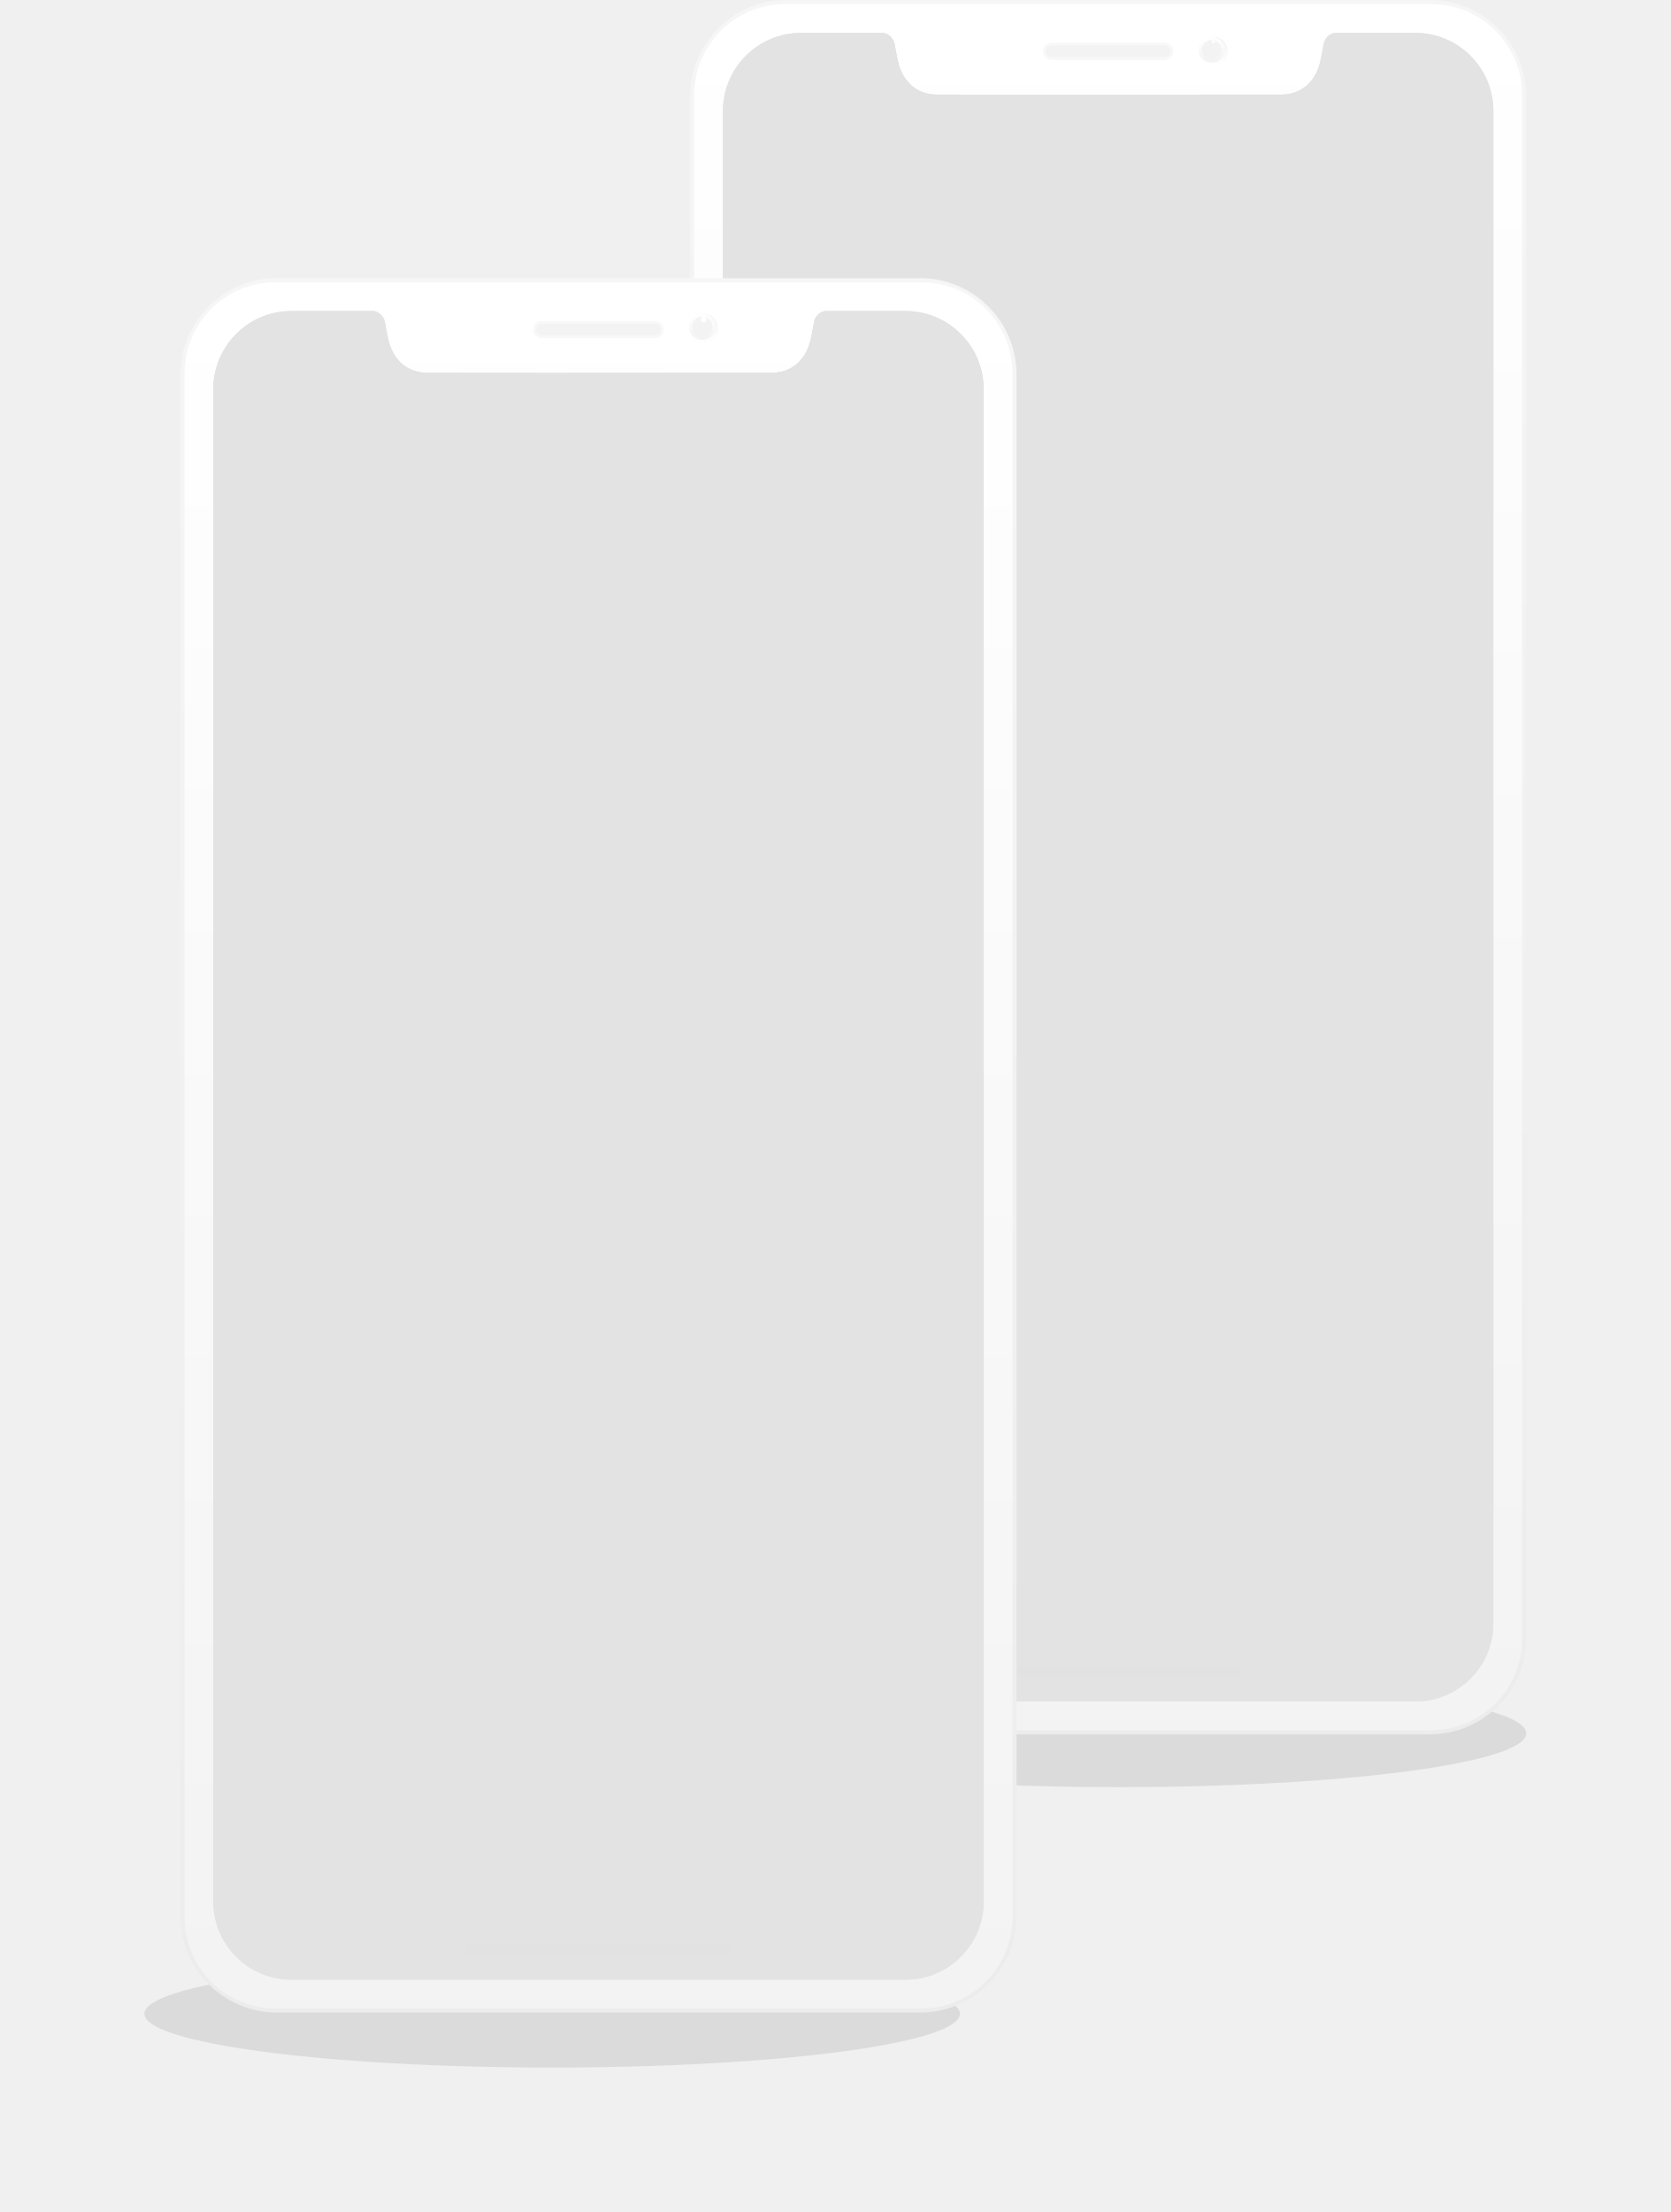
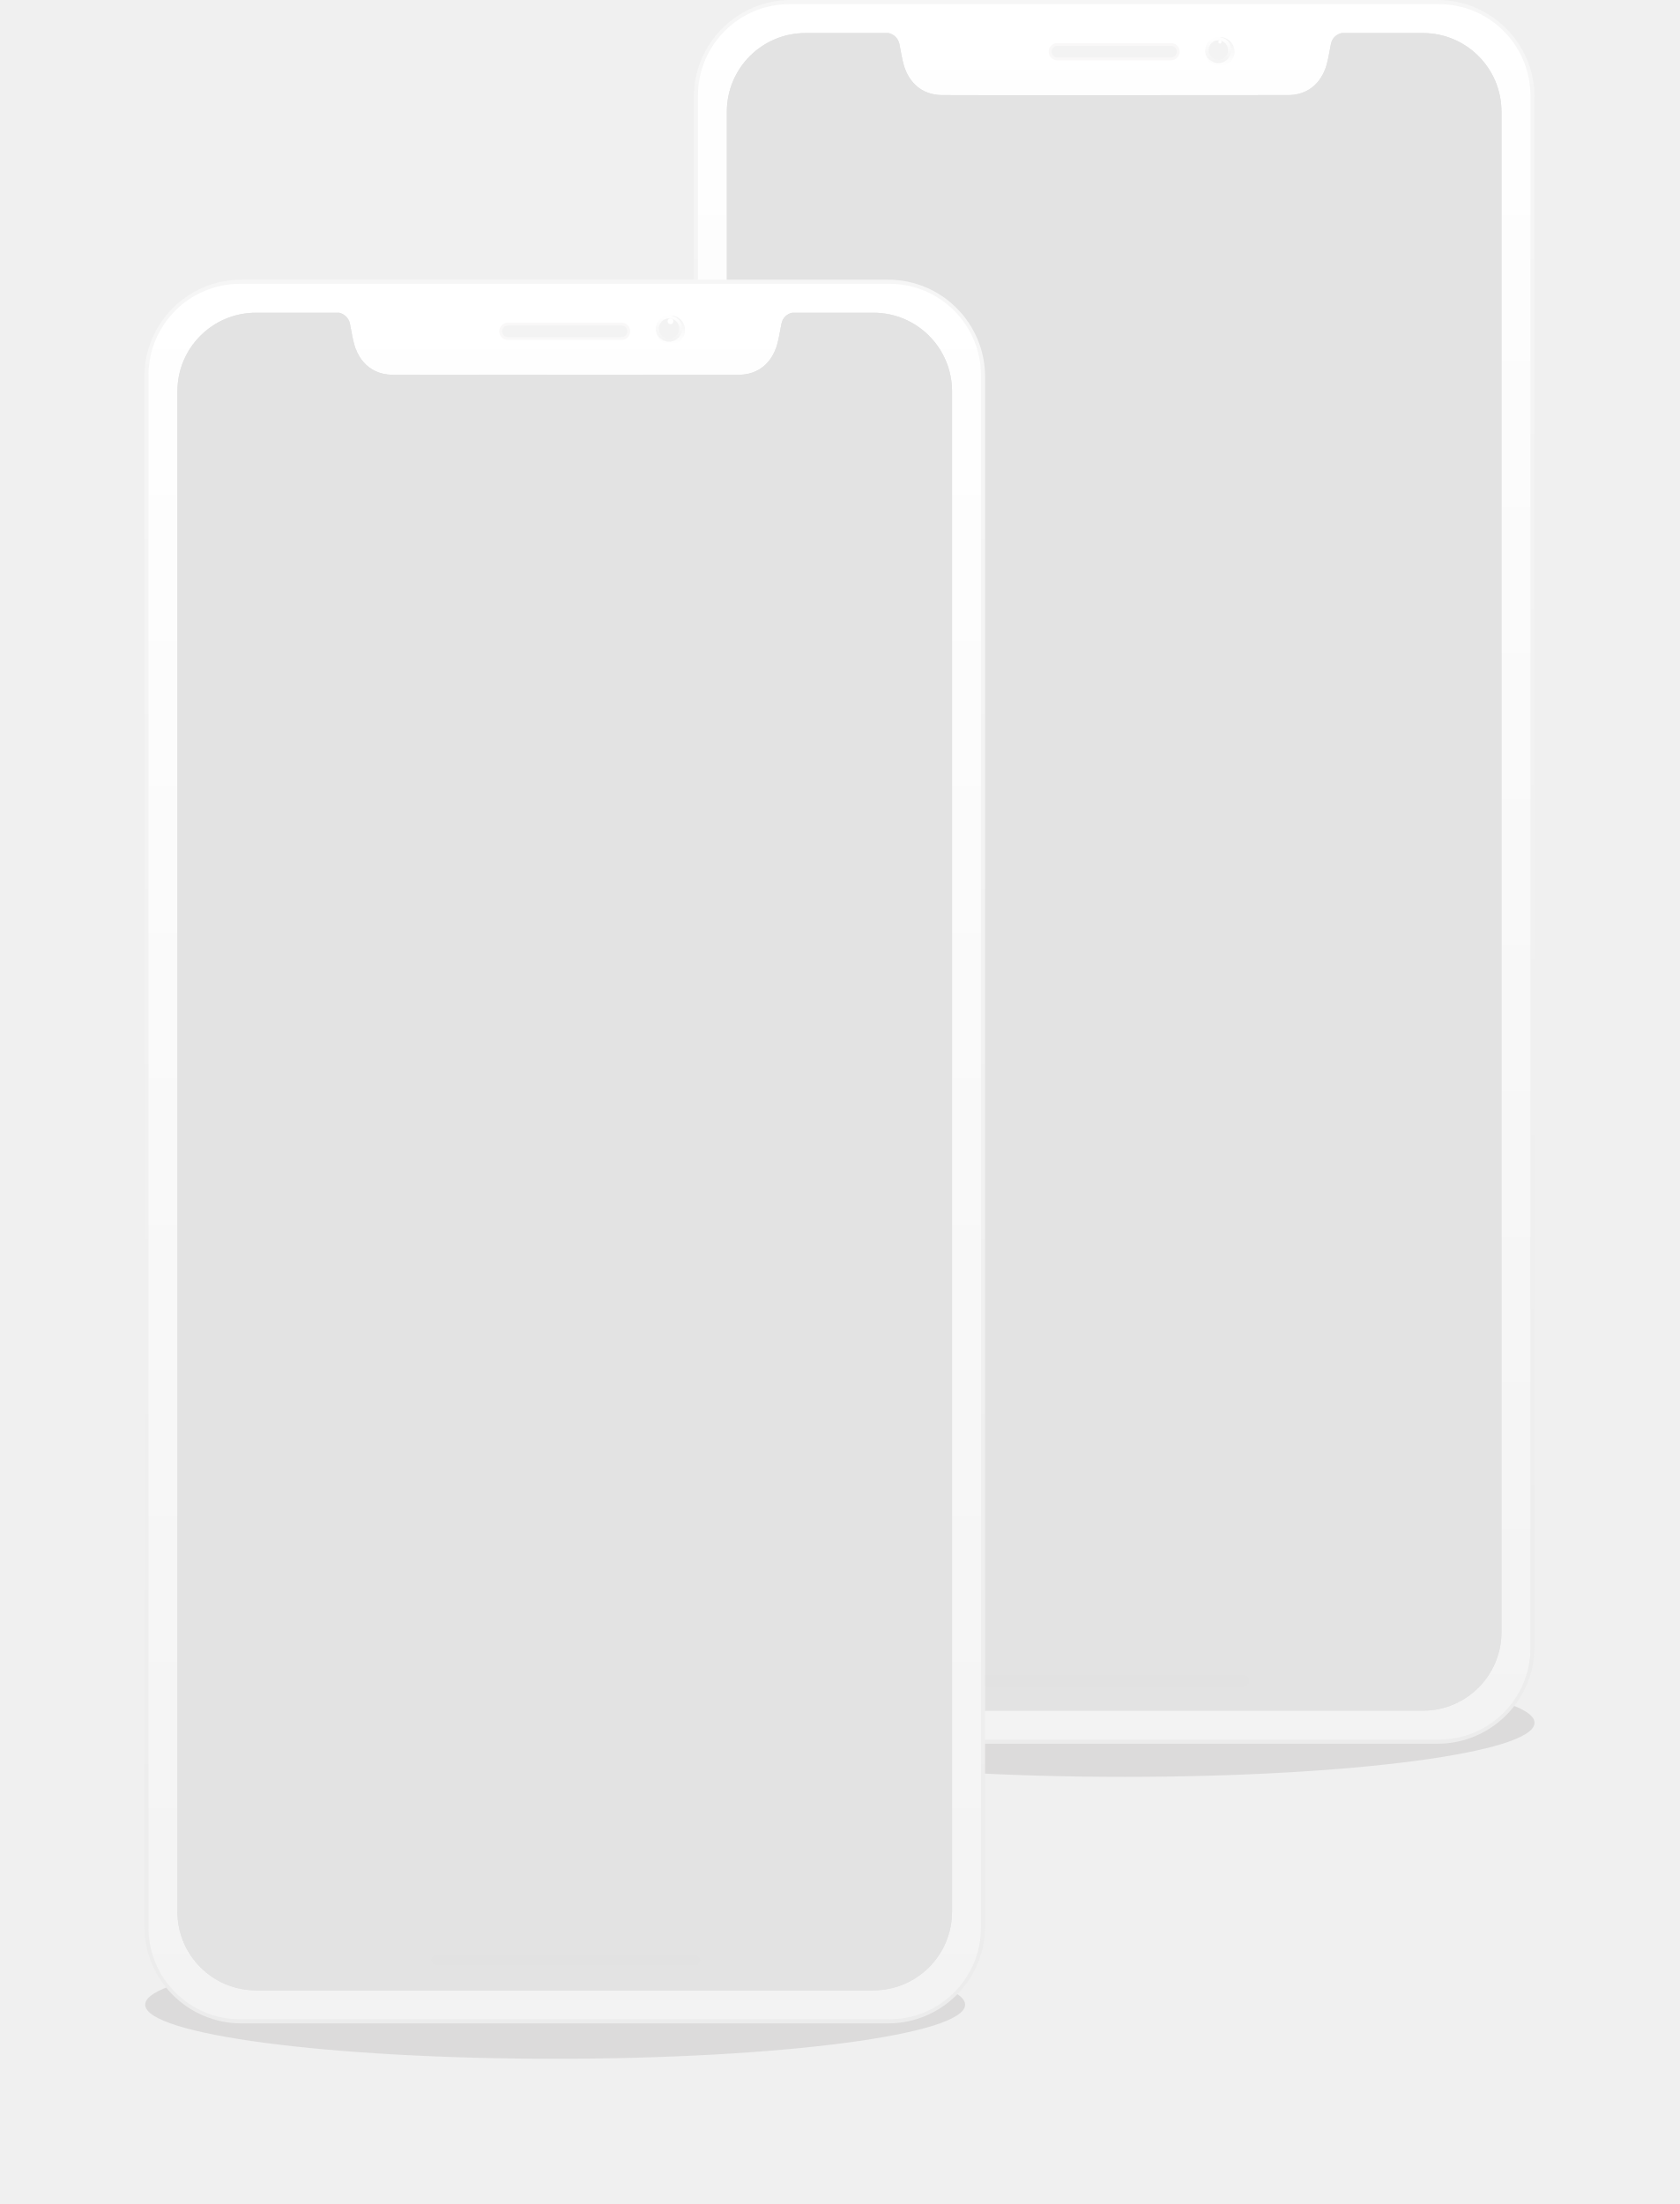
- <svg xmlns="http://www.w3.org/2000/svg" width="590" height="781" viewBox="0 0 590 781">
+ <svg xmlns="http://www.w3.org/2000/svg" width="590" height="774" viewBox="0 0 590 774">
  <defs>
    <linearGradient id="linear-gradient" x1="0.5" x2="0.5" y2="1" gradientUnits="objectBoundingBox">
      <stop offset="0" stop-color="#f6f6f6" />
      <stop offset="1" stop-color="#ececec" />
    </linearGradient>
    <linearGradient id="linear-gradient-2" x1="0.5" x2="0.5" y2="1" gradientUnits="objectBoundingBox">
      <stop offset="0" stop-color="#fff" />
      <stop offset="1" stop-color="#f3f3f3" />
    </linearGradient>
    <linearGradient id="linear-gradient-3" x1="0.5" x2="0.5" y2="1" gradientUnits="objectBoundingBox">
      <stop offset="0" stop-color="#f3f3f3" />
      <stop offset="1" stop-color="#fff" />
    </linearGradient>
  </defs>
-   <g id="Mobile" transform="translate(51)">
-     <ellipse id="Ellipse_68" data-name="Ellipse 68" cx="144" cy="19" rx="144" ry="19" transform="translate(0 692)" fill="#6d6767" opacity="0.15" />
-     <ellipse id="Ellipse_69" data-name="Ellipse 69" cx="144" cy="19" rx="144" ry="19" transform="translate(200 593)" fill="#6d6767" opacity="0.15" />
-     <g id="iPhone_X_-_Light" data-name="iPhone X - Light" transform="translate(192.701)">
+   <g id="Mobile" transform="translate(50.708)">
+     <ellipse id="Ellipse_68" data-name="Ellipse 68" cx="144" cy="19" rx="144" ry="19" transform="translate(0.292 685)" fill="#6d6767" opacity="0.15" />
+     <ellipse id="Ellipse_69" data-name="Ellipse 69" cx="144" cy="19" rx="144" ry="19" transform="translate(200.292 586)" fill="#6d6767" opacity="0.15" />
+     <g id="iPhone_X_-_Light" data-name="iPhone X - Light" transform="translate(192.993)">
      <path id="Bezel" d="M34.1,0H261.2a34.1,34.1,0,0,1,34.1,34.1V578.263a34.1,34.1,0,0,1-34.1,34.1H34.1A34.1,34.1,0,0,1,0,578.263V34.1A34.1,34.1,0,0,1,34.1,0Z" transform="translate(0 0)" fill="url(#linear-gradient)" />
      <path id="Glass" d="M32.244,0H260.152A32.161,32.161,0,0,1,292.4,32.077V577.384a32.161,32.161,0,0,1-32.244,32.077H32.244A32.161,32.161,0,0,1,0,577.384V32.077A32.161,32.161,0,0,1,32.244,0Z" transform="translate(1.451 1.451)" fill="url(#linear-gradient-2)" />
      <g id="Camera" transform="translate(179.669 13.018)">
        <ellipse id="Ellipse_7" data-name="Ellipse 7" cx="5.134" cy="5.134" rx="5.134" ry="5.134" transform="translate(0 0)" fill="url(#linear-gradient-3)" />
        <circle id="Ellipse_8" data-name="Ellipse 8" cx="4.564" cy="4.564" r="4.564" transform="translate(0 0)" fill="url(#linear-gradient-2)" />
        <ellipse id="Ellipse_10" data-name="Ellipse 10" cx="3.423" cy="3.423" rx="3.423" ry="3.423" transform="translate(1.141 1.141)" fill="#f3f3f3" />
        <circle id="Ellipse_9" data-name="Ellipse 9" cx="0.57" cy="0.57" r="0.57" transform="translate(4.564 1.141)" fill="#fff" />
      </g>
      <path id="Ear_Piece" data-name="Ear Piece" d="M3.039.5H42.945a2.539,2.539,0,0,1,0,5.079H3.039A2.539,2.539,0,1,1,3.039.5Z" transform="translate(124.657 15.099)" fill="#f3f3f3" stroke="#f9f8f8" stroke-width="1" />
      <path id="Screen" d="M244.51,589.146H27.571A27.6,27.6,0,0,1,0,561.575v-534A27.6,27.6,0,0,1,27.571,0H56.784a4.942,4.942,0,0,1,3.795,3.751c.119.525.244,1.212.388,2.007.278,1.53.623,3.428,1.136,5.346.664,2.481,3.595,10.584,13.444,10.686,3.715.038,26.877.046,45.653.046,34.54,0,74.173-.027,76.028-.046,9.849-.1,12.78-8.2,13.444-10.686.514-1.922.86-3.822,1.137-5.35.145-.8.269-1.481.388-2A4.783,4.783,0,0,1,215.958,0H244.51a27.6,27.6,0,0,1,27.571,27.571v534A27.6,27.6,0,0,1,244.51,589.146Z" transform="translate(11.609 11.609)" fill="#e3e3e3" />
      <path id="Image_Place_here" data-name="Image Place here" d="M244.51,589.146H27.571A27.6,27.6,0,0,1,0,561.575v-534A27.6,27.6,0,0,1,27.571,0H56.784a4.942,4.942,0,0,1,3.795,3.751c.119.525.244,1.212.388,2.007.278,1.53.623,3.428,1.136,5.346.664,2.481,3.595,10.584,13.444,10.686,3.715.038,26.877.046,45.653.046,34.54,0,74.173-.027,76.028-.046,9.849-.1,12.78-8.2,13.444-10.686.514-1.922.86-3.822,1.137-5.35.145-.8.269-1.481.388-2A4.783,4.783,0,0,1,215.958,0H244.51a27.6,27.6,0,0,1,27.571,27.571v534A27.6,27.6,0,0,1,244.51,589.146Z" transform="translate(11.609 11.609)" fill="#e3e3e3" />
      <path id="Home" d="M1.814,0H92.508a1.814,1.814,0,1,1,0,3.628H1.814A1.814,1.814,0,1,1,1.814,0Z" transform="translate(100.851 588.42)" fill="#e2e2e2" />
    </g>
-     <g id="iPhone_X_-_Light-2" data-name="iPhone X - Light" transform="translate(12.708 98.213)">
+     <g id="iPhone_X_-_Light-2" data-name="iPhone X - Light" transform="translate(0 98.213)">
      <path id="Bezel-2" data-name="Bezel" d="M34.1,0H261.2a34.1,34.1,0,0,1,34.1,34.1V578.263a34.1,34.1,0,0,1-34.1,34.1H34.1A34.1,34.1,0,0,1,0,578.263V34.1A34.1,34.1,0,0,1,34.1,0Z" transform="translate(0 0)" fill="url(#linear-gradient)" />
      <path id="Glass-2" data-name="Glass" d="M32.244,0H260.152A32.161,32.161,0,0,1,292.4,32.077V577.384a32.161,32.161,0,0,1-32.244,32.077H32.244A32.161,32.161,0,0,1,0,577.384V32.077A32.161,32.161,0,0,1,32.244,0Z" transform="translate(1.451 1.451)" fill="url(#linear-gradient-2)" />
      <g id="Camera-2" data-name="Camera" transform="translate(179.694 12.566)">
        <ellipse id="Ellipse_7-2" data-name="Ellipse 7" cx="5.115" cy="5.115" rx="5.115" ry="5.115" transform="translate(0 0)" fill="url(#linear-gradient-3)" />
        <circle id="Ellipse_8-2" data-name="Ellipse 8" cx="4.604" cy="4.604" r="4.604" transform="translate(0 0)" fill="url(#linear-gradient-2)" />
        <ellipse id="Ellipse_10-2" data-name="Ellipse 10" cx="3.581" cy="3.581" rx="3.581" ry="3.581" transform="translate(1.023 1.023)" fill="#f3f3f3" />
        <circle id="Ellipse_9-2" data-name="Ellipse 9" cx="1.023" cy="1.023" r="1.023" transform="translate(4.092 1.023)" fill="#fff" />
      </g>
      <path id="Ear_Piece-2" data-name="Ear Piece" d="M3.039.5H42.945a2.539,2.539,0,0,1,0,5.079H3.039A2.539,2.539,0,1,1,3.039.5Z" transform="translate(124.657 15.099)" fill="#f3f3f3" stroke="#f9f8f8" stroke-width="1" />
      <path id="Screen-2" data-name="Screen" d="M244.51,589.146H27.571A27.6,27.6,0,0,1,0,561.575v-534A27.6,27.6,0,0,1,27.571,0H56.784a4.942,4.942,0,0,1,3.795,3.751c.119.525.244,1.212.388,2.007.278,1.53.623,3.428,1.136,5.346.664,2.481,3.595,10.584,13.444,10.686,3.715.038,26.877.046,45.653.046,34.54,0,74.173-.027,76.028-.046,9.849-.1,12.78-8.2,13.444-10.686.514-1.922.86-3.822,1.137-5.35.145-.8.269-1.481.388-2A4.783,4.783,0,0,1,215.958,0H244.51a27.6,27.6,0,0,1,27.571,27.571v534A27.6,27.6,0,0,1,244.51,589.146Z" transform="translate(11.609 11.609)" fill="#e3e3e3" />
      <path id="Image_Place_here-2" data-name="Image Place here" d="M244.51,589.146H27.571A27.6,27.6,0,0,1,0,561.575v-534A27.6,27.6,0,0,1,27.571,0H56.784a4.942,4.942,0,0,1,3.795,3.751c.119.525.244,1.212.388,2.007.278,1.53.623,3.428,1.136,5.346.664,2.481,3.595,10.584,13.444,10.686,3.715.038,26.877.046,45.653.046,34.54,0,74.173-.027,76.028-.046,9.849-.1,12.78-8.2,13.444-10.686.514-1.922.86-3.822,1.137-5.35.145-.8.269-1.481.388-2A4.783,4.783,0,0,1,215.958,0H244.51a27.6,27.6,0,0,1,27.571,27.571v534A27.6,27.6,0,0,1,244.51,589.146Z" transform="translate(11.609 11.609)" fill="#e3e3e3" />
      <path id="Home-2" data-name="Home" d="M1.814,0H92.508a1.814,1.814,0,1,1,0,3.628H1.814A1.814,1.814,0,1,1,1.814,0Z" transform="translate(100.851 588.42)" fill="#e2e2e2" />
    </g>
  </g>
</svg>
